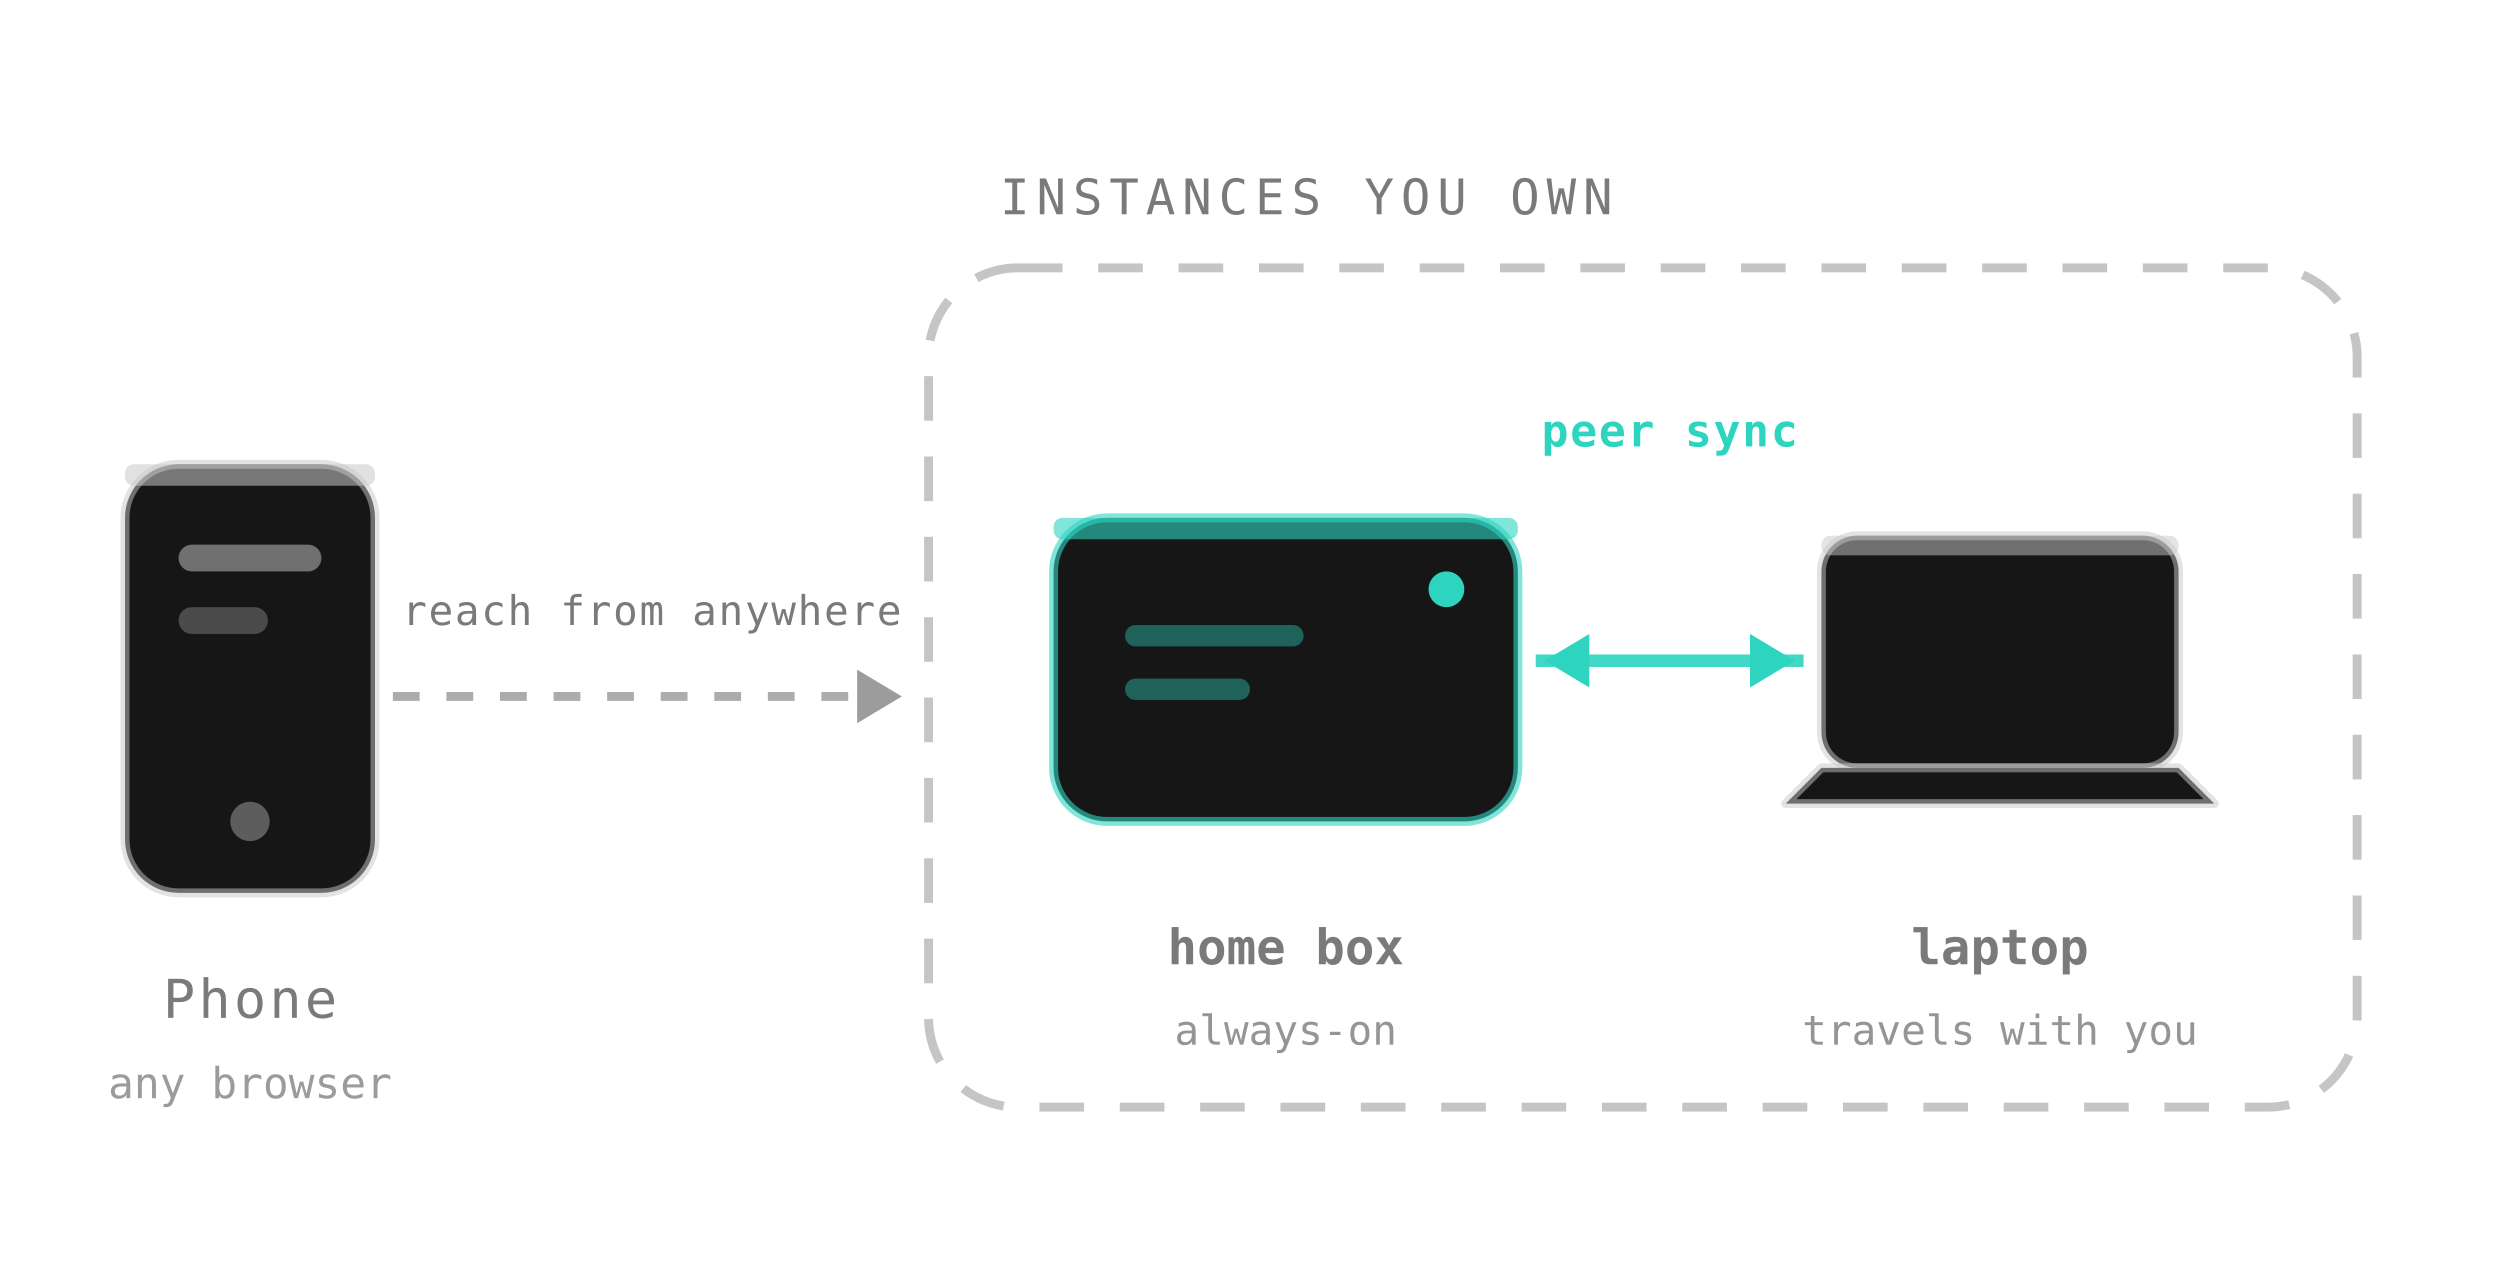
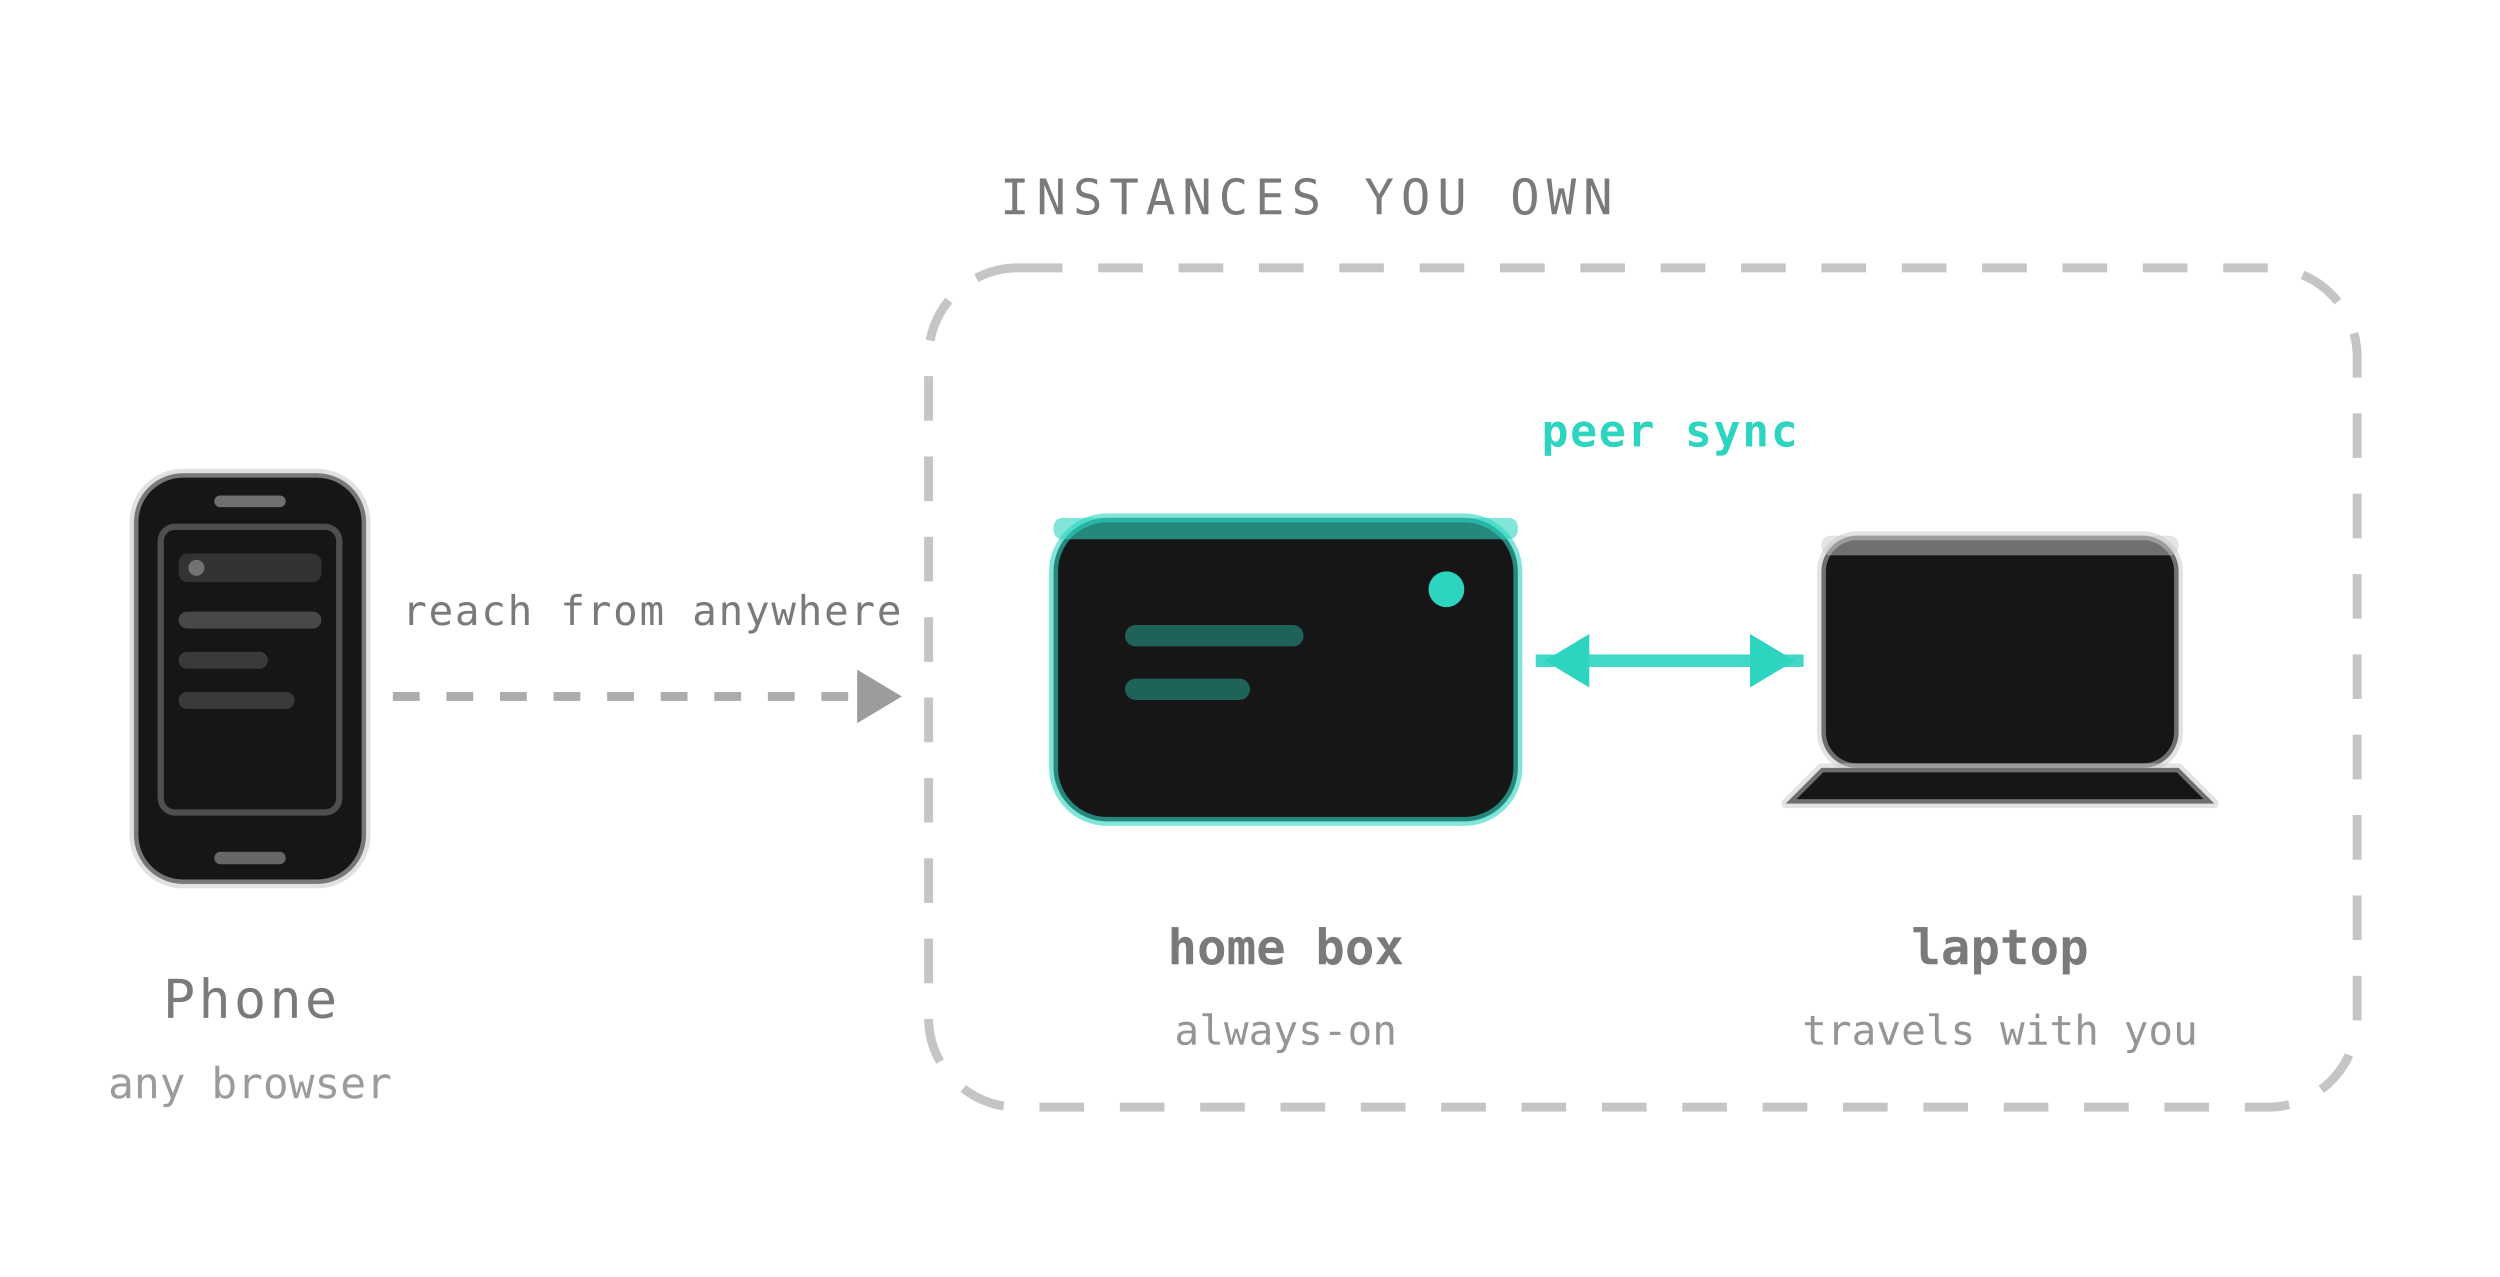
<svg xmlns="http://www.w3.org/2000/svg" viewBox="0 0 280 143" role="img" aria-labelledby="hi-psync-title hi-psync-desc" preserveAspectRatio="xMidYMid meet" style="display:block;width:100%;height:auto" fill="none">
  <g data-tone="secondary" color="#c9c9c9">
-     <rect x="14" y="52" width="28" height="48" rx="6" fill="#161616" stroke="currentColor" stroke-width="1" stroke-opacity="0.5" />
-     <rect x="14" y="52" width="28" height="2.4" rx="1" fill="currentColor" opacity="0.55" />
-     <rect x="20" y="61" width="16" height="3" rx="1.5" fill="currentColor" opacity="0.5" />
-     <rect x="20" y="68" width="10" height="3" rx="1.5" fill="currentColor" opacity="0.3" />
-     <circle cx="28" cy="92" r="2.2" fill="currentColor" opacity="0.4" />
+     <rect x="15" y="53" width="26" height="46" rx="5.5" fill="#161616" stroke="currentColor" stroke-width="1" stroke-opacity="0.55" />
+     <rect x="18" y="59" width="20" height="32" rx="1.6" fill="none" stroke="currentColor" stroke-width="0.7" stroke-opacity="0.32" />
+     <rect x="24" y="55.5" width="8" height="1.3" rx="0.65" fill="currentColor" opacity="0.5" />
+     <rect x="24" y="95.4" width="8" height="1.4" rx="0.7" fill="currentColor" opacity="0.45" />
+     <rect x="20" y="62" width="16" height="3.2" rx="1" fill="currentColor" opacity="0.16" />
+     <circle cx="22" cy="63.6" r="0.9" fill="currentColor" opacity="0.42" />
+     <rect x="20" y="68.5" width="16" height="1.9" rx="0.95" fill="currentColor" opacity="0.28" />
+     <rect x="20" y="73" width="10" height="1.9" rx="0.95" fill="currentColor" opacity="0.2" />
+     <rect x="20" y="77.5" width="13" height="1.9" rx="0.95" fill="currentColor" opacity="0.2" />
  </g>
  <g data-tone="faint" color="#7a7a7a">
    <text fill="currentColor" x="28" y="114" text-anchor="middle" font-family="ui-monospace, 'SF Mono', 'JetBrains Mono', Menlo, monospace" font-size="6" letter-spacing="0.06em">Phone</text>
    <text fill="currentColor" x="28" y="123" text-anchor="middle" font-family="ui-monospace, 'SF Mono', 'JetBrains Mono', Menlo, monospace" font-size="4.8" opacity="0.75">any browser</text>
  </g>
  <g data-tone="ghost" color="#5a5a5a">
    <line x1="44" y1="78" x2="98" y2="78" stroke="currentColor" stroke-width="1" stroke-dasharray="3 3" stroke-opacity="0.5" />
    <path d="M96 75 L101 78 L96 81 Z" fill="currentColor" opacity="0.6" />
  </g>
  <g data-tone="faint" color="#7a7a7a">
    <text fill="currentColor" x="73" y="70" text-anchor="middle" font-family="ui-monospace, 'SF Mono', 'JetBrains Mono', Menlo, monospace" font-size="4.6" letter-spacing="0.04em">reach from anywhere</text>
  </g>
  <g data-tone="ghost" color="#5a5a5a">
    <rect x="104" y="30" width="160" height="94" rx="10" stroke="currentColor" stroke-width="1" stroke-opacity="0.35" stroke-dasharray="5 4" fill="none" />
  </g>
  <g data-tone="faint" color="#7a7a7a">
    <text fill="currentColor" x="112" y="24" font-family="ui-monospace, 'SF Mono', 'JetBrains Mono', Menlo, monospace" font-size="5.5" letter-spacing="0.14em">INSTANCES YOU OWN</text>
  </g>
  <g data-tone="good" color="#2dd4bf">
    <rect x="118" y="58" width="52" height="34" rx="6" fill="#161616" stroke="currentColor" stroke-width="1" stroke-opacity="0.6" />
    <rect x="118" y="58" width="52" height="2.4" rx="1" fill="currentColor" opacity="0.6" />
    <circle cx="162" cy="66" r="2" fill="currentColor" />
    <rect x="126" y="70" width="20" height="2.4" rx="1.2" fill="currentColor" opacity="0.4" />
    <rect x="126" y="76" width="14" height="2.4" rx="1.2" fill="currentColor" opacity="0.4" />
  </g>
  <g data-tone="faint" color="#7a7a7a">
    <text fill="currentColor" x="144" y="108" text-anchor="middle" font-family="ui-monospace, 'SF Mono', 'JetBrains Mono', Menlo, monospace" font-size="5.5" font-weight="700">home box</text>
    <text fill="currentColor" x="144" y="117" text-anchor="middle" font-family="ui-monospace, 'SF Mono', 'JetBrains Mono', Menlo, monospace" font-size="4.6" opacity="0.8">always-on</text>
  </g>
  <g data-tone="secondary" color="#c9c9c9">
    <rect x="204" y="60" width="40" height="26" rx="4" fill="#161616" stroke="currentColor" stroke-width="1" stroke-opacity="0.5" />
    <rect x="204" y="60" width="40" height="2.2" rx="1" fill="currentColor" opacity="0.5" />
    <path d="M200 90 L248 90 L244 86 L204 86 Z" fill="#161616" stroke="currentColor" stroke-width="1" stroke-opacity="0.5" stroke-linejoin="round" />
  </g>
  <g data-tone="faint" color="#7a7a7a">
    <text fill="currentColor" x="224" y="108" text-anchor="middle" font-family="ui-monospace, 'SF Mono', 'JetBrains Mono', Menlo, monospace" font-size="5.5" font-weight="700">laptop</text>
    <text fill="currentColor" x="224" y="117" text-anchor="middle" font-family="ui-monospace, 'SF Mono', 'JetBrains Mono', Menlo, monospace" font-size="4.6" opacity="0.8">travels with you</text>
  </g>
  <g data-tone="accent" color="#2dd4bf">
    <line x1="172" y1="74" x2="202" y2="74" stroke="currentColor" stroke-width="1.4" stroke-opacity="0.9" />
    <path d="M178 71 L173 74 L178 77 Z" fill="currentColor" />
    <path d="M196 71 L201 74 L196 77 Z" fill="currentColor" />
    <text fill="currentColor" x="187" y="50" text-anchor="middle" font-family="ui-monospace, 'SF Mono', 'JetBrains Mono', Menlo, monospace" font-size="5" font-weight="700" letter-spacing="0.04em">peer sync</text>
  </g>
</svg>
